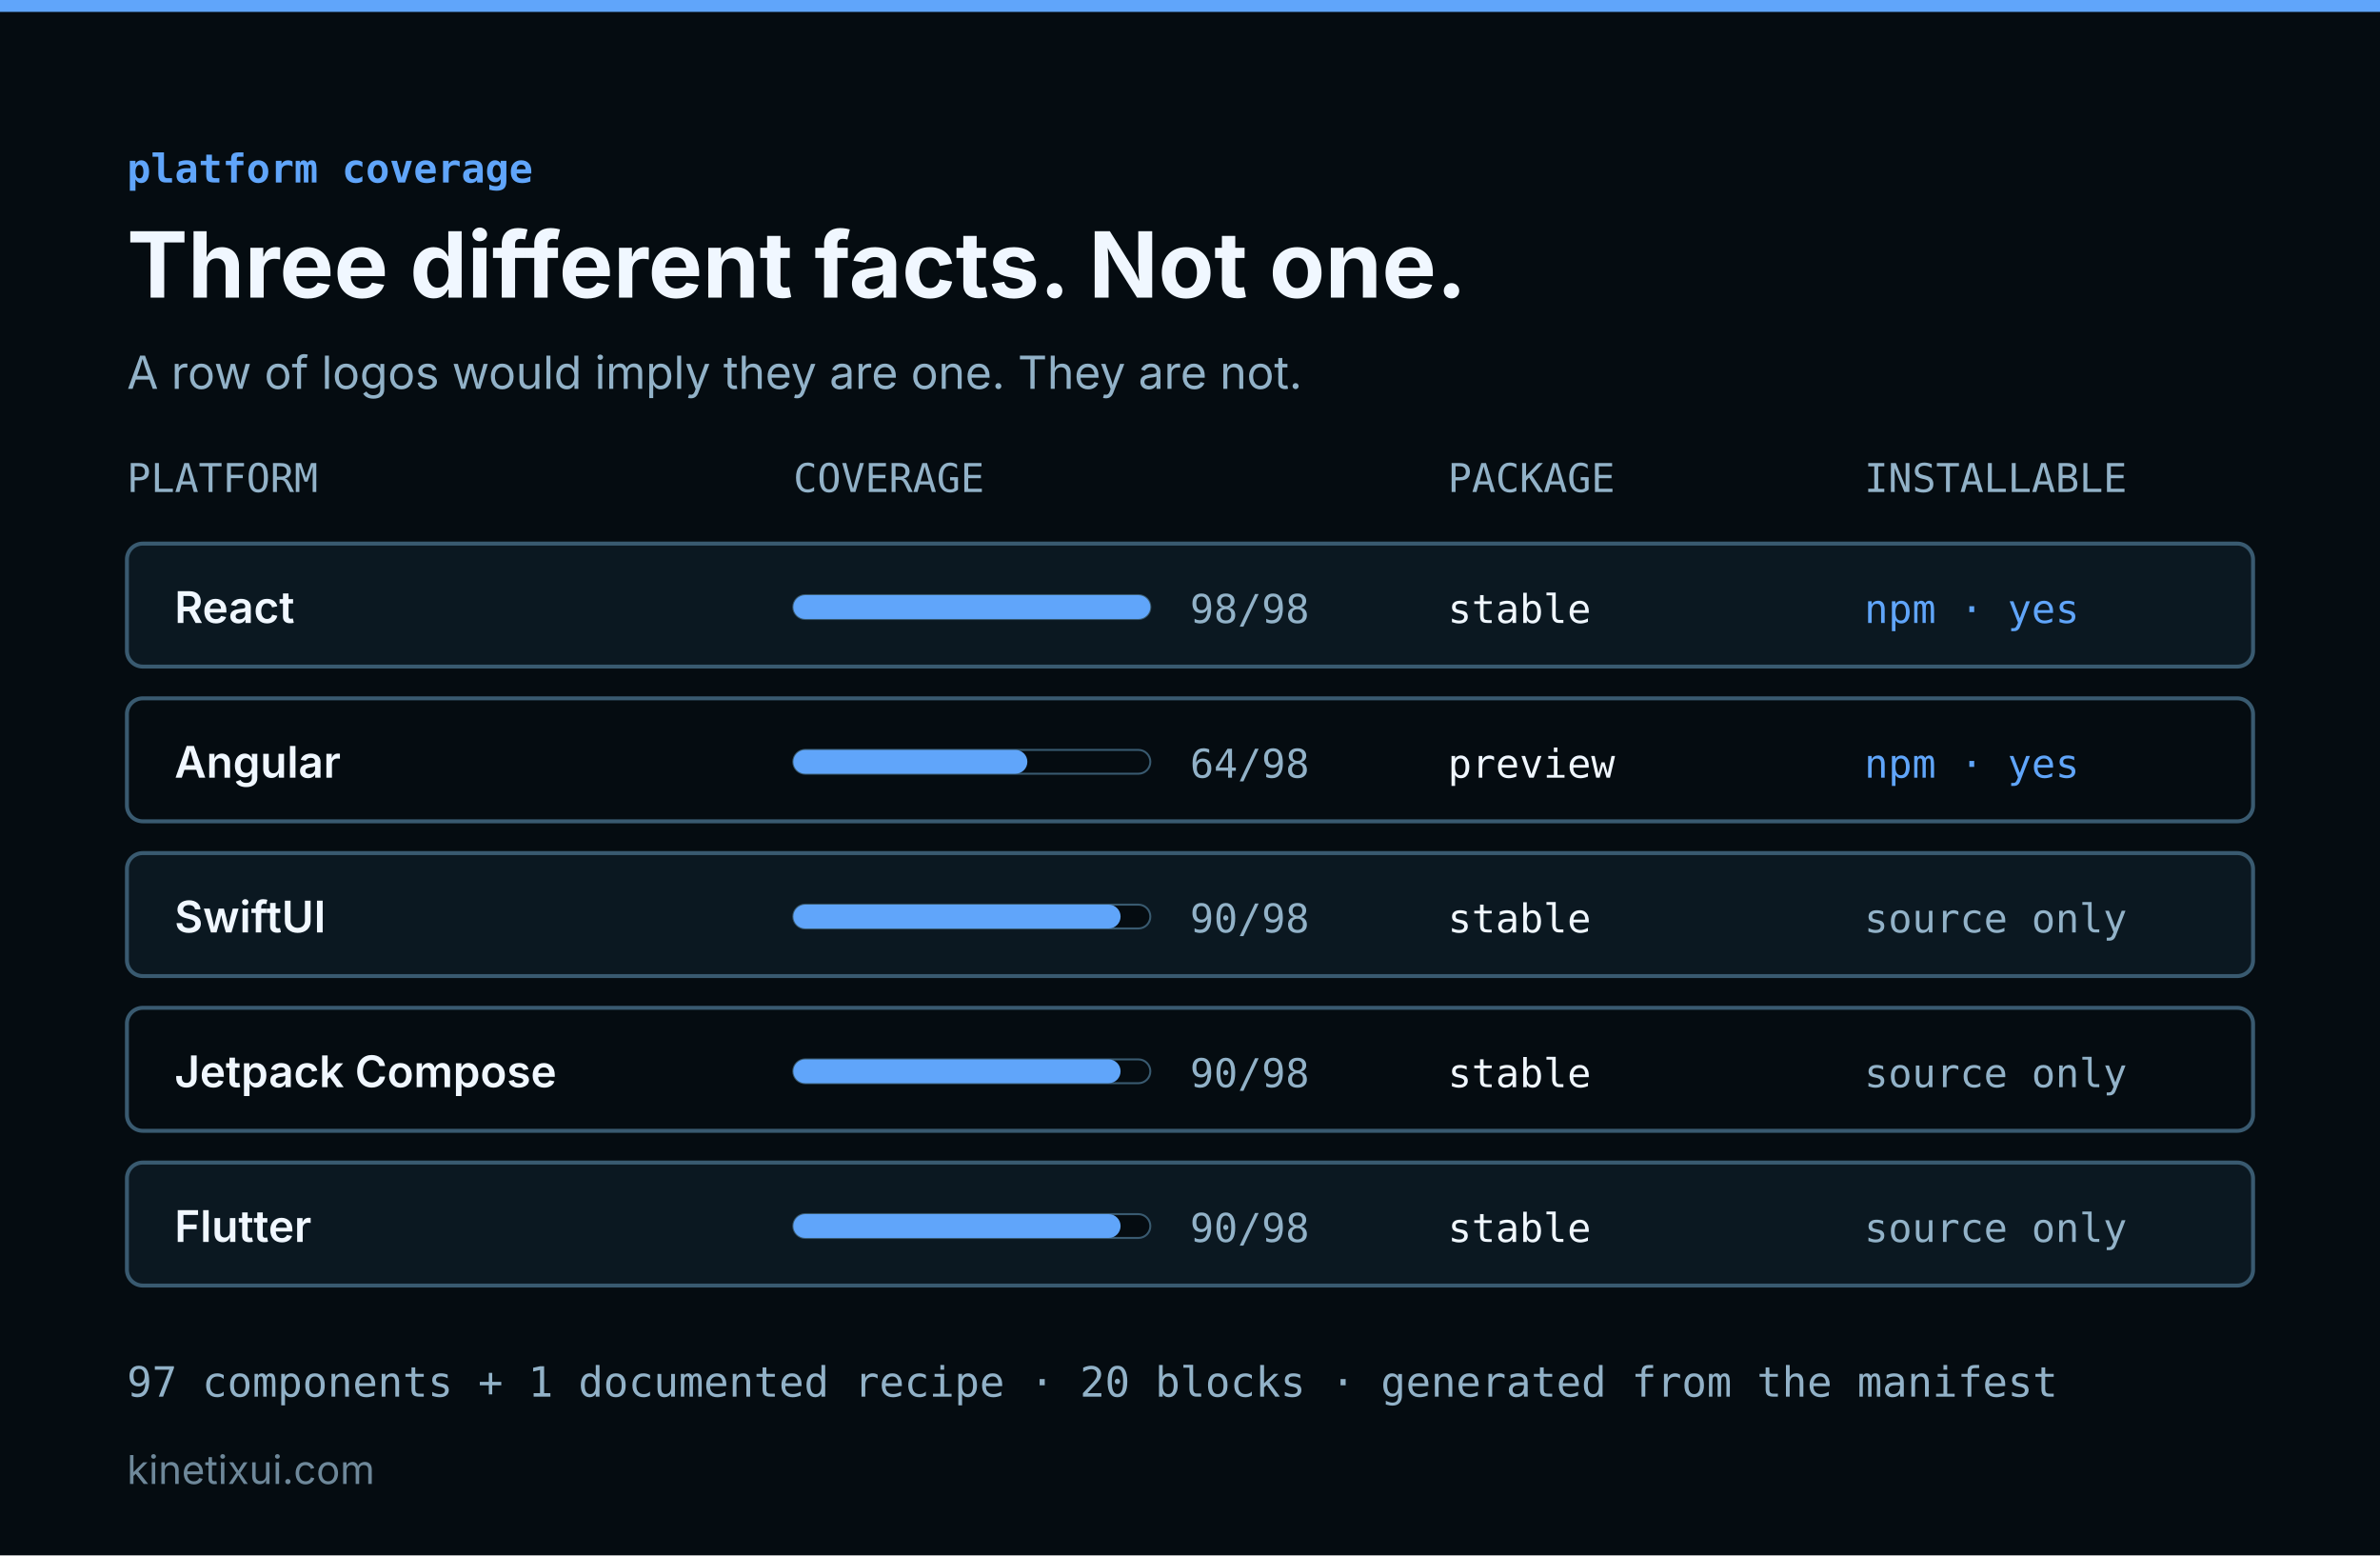
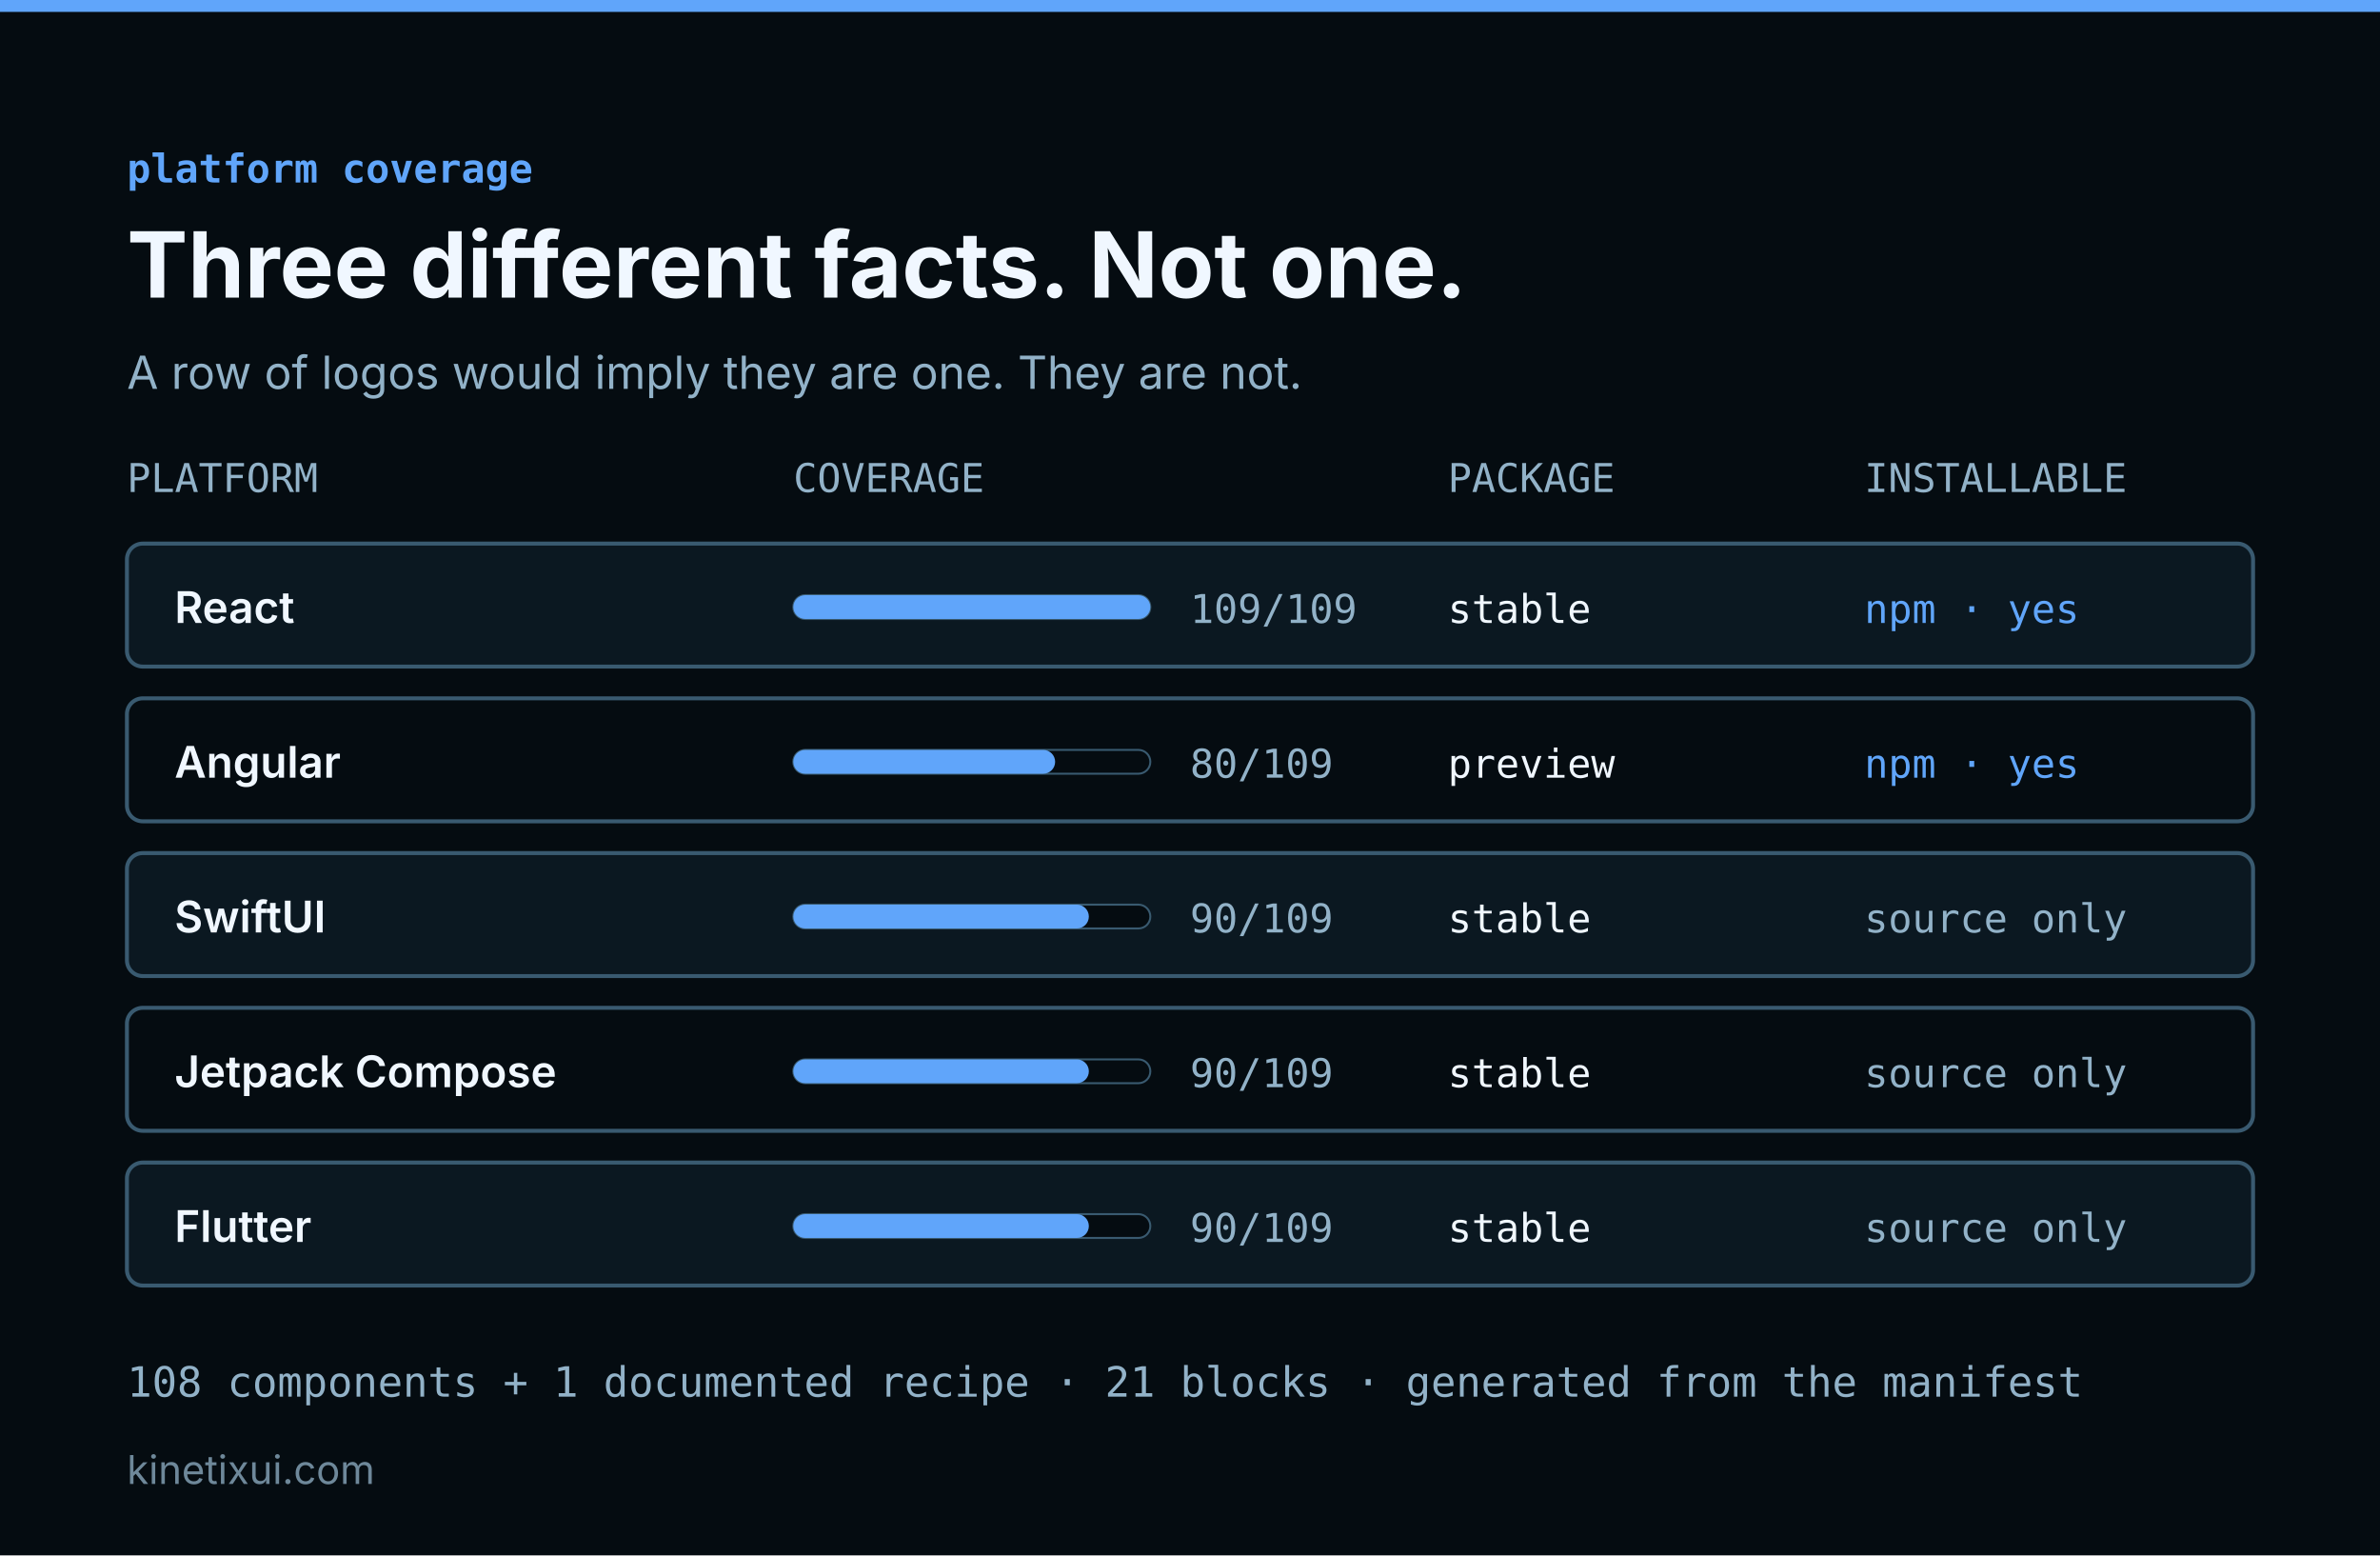
<svg xmlns="http://www.w3.org/2000/svg" width="1200" height="784" viewBox="0 0 1200 784" font-family="Inter, ui-sans-serif, system-ui, sans-serif">
  <rect width="1200" height="784" fill="#050c11" />
  <rect x="0" y="0" width="1200" height="6" fill="#60a5fa" />
  <text x="64" y="92" font-size="20" font-weight="600" fill="#60a5fa" font-family="ui-monospace, SFMono-Regular, Menlo, monospace" text-anchor="start" opacity="1">platform coverage</text>
  <text x="64" y="150" font-size="46" font-weight="700" fill="#f0f7ff" font-family="Inter, ui-sans-serif, system-ui, sans-serif" text-anchor="start" opacity="1">Three different facts. Not one.</text>
  <text x="64" y="196" font-size="23" font-weight="400" fill="#92b2c8" font-family="Inter, ui-sans-serif, system-ui, sans-serif" text-anchor="start" opacity="1">A row of logos would imply they are one. They are not.</text>
  <text x="64" y="248" font-size="20" font-weight="400" fill="#92b2c8" font-family="ui-monospace, SFMono-Regular, Menlo, monospace" text-anchor="start" opacity="1">PLATFORM</text>
  <text x="400" y="248" font-size="20" font-weight="400" fill="#92b2c8" font-family="ui-monospace, SFMono-Regular, Menlo, monospace" text-anchor="start" opacity="1">COVERAGE</text>
  <text x="730" y="248" font-size="20" font-weight="400" fill="#92b2c8" font-family="ui-monospace, SFMono-Regular, Menlo, monospace" text-anchor="start" opacity="1">PACKAGE</text>
  <text x="940" y="248" font-size="20" font-weight="400" fill="#92b2c8" font-family="ui-monospace, SFMono-Regular, Menlo, monospace" text-anchor="start" opacity="1">INSTALLABLE</text>
  <rect x="64" y="274" width="1072" height="62" rx="8" fill="#0b1821" stroke="#395a70" stroke-width="2" opacity="1" />
  <text x="88" y="314" font-size="22" font-weight="600" fill="#f0f7ff" font-family="Inter, ui-sans-serif, system-ui, sans-serif" text-anchor="start" opacity="1">React</text>
  <rect x="400" y="300" width="180" height="12" rx="6" fill="#050c11" stroke="#395a70" />
  <rect x="400" y="300" width="180" height="12" rx="6" fill="#60a5fa" />
-   <text x="600" y="314" font-size="20" font-weight="400" fill="#92b2c8" font-family="ui-monospace, SFMono-Regular, Menlo, monospace" text-anchor="start" opacity="1">98/98</text>
+   <text x="600" y="314" font-size="20" font-weight="400" fill="#92b2c8" font-family="ui-monospace, SFMono-Regular, Menlo, monospace" text-anchor="start" opacity="1">109/109</text>
  <text x="730" y="314" font-size="20" font-weight="400" fill="#f0f7ff" font-family="ui-monospace, SFMono-Regular, Menlo, monospace" text-anchor="start" opacity="1">stable</text>
  <text x="940" y="314" font-size="20" font-weight="400" fill="#60a5fa" font-family="ui-monospace, SFMono-Regular, Menlo, monospace" text-anchor="start" opacity="1">npm · yes</text>
  <rect x="64" y="352" width="1072" height="62" rx="8" fill="#050c11" stroke="#395a70" stroke-width="2" opacity="1" />
  <text x="88" y="392" font-size="22" font-weight="600" fill="#f0f7ff" font-family="Inter, ui-sans-serif, system-ui, sans-serif" text-anchor="start" opacity="1">Angular</text>
  <rect x="400" y="378" width="180" height="12" rx="6" fill="#050c11" stroke="#395a70" />
-   <rect x="400" y="378" width="118" height="12" rx="6" fill="#60a5fa" />
-   <text x="600" y="392" font-size="20" font-weight="400" fill="#92b2c8" font-family="ui-monospace, SFMono-Regular, Menlo, monospace" text-anchor="start" opacity="1">64/98</text>
+   <rect x="400" y="378" width="132" height="12" rx="6" fill="#60a5fa" />
+   <text x="600" y="392" font-size="20" font-weight="400" fill="#92b2c8" font-family="ui-monospace, SFMono-Regular, Menlo, monospace" text-anchor="start" opacity="1">80/109</text>
  <text x="730" y="392" font-size="20" font-weight="400" fill="#f0f7ff" font-family="ui-monospace, SFMono-Regular, Menlo, monospace" text-anchor="start" opacity="1">preview</text>
  <text x="940" y="392" font-size="20" font-weight="400" fill="#60a5fa" font-family="ui-monospace, SFMono-Regular, Menlo, monospace" text-anchor="start" opacity="1">npm · yes</text>
  <rect x="64" y="430" width="1072" height="62" rx="8" fill="#0b1821" stroke="#395a70" stroke-width="2" opacity="1" />
  <text x="88" y="470" font-size="22" font-weight="600" fill="#f0f7ff" font-family="Inter, ui-sans-serif, system-ui, sans-serif" text-anchor="start" opacity="1">SwiftUI</text>
  <rect x="400" y="456" width="180" height="12" rx="6" fill="#050c11" stroke="#395a70" />
-   <rect x="400" y="456" width="165" height="12" rx="6" fill="#60a5fa" />
-   <text x="600" y="470" font-size="20" font-weight="400" fill="#92b2c8" font-family="ui-monospace, SFMono-Regular, Menlo, monospace" text-anchor="start" opacity="1">90/98</text>
+   <rect x="400" y="456" width="149" height="12" rx="6" fill="#60a5fa" />
+   <text x="600" y="470" font-size="20" font-weight="400" fill="#92b2c8" font-family="ui-monospace, SFMono-Regular, Menlo, monospace" text-anchor="start" opacity="1">90/109</text>
  <text x="730" y="470" font-size="20" font-weight="400" fill="#f0f7ff" font-family="ui-monospace, SFMono-Regular, Menlo, monospace" text-anchor="start" opacity="1">stable</text>
  <text x="940" y="470" font-size="20" font-weight="400" fill="#92b2c8" font-family="ui-monospace, SFMono-Regular, Menlo, monospace" text-anchor="start" opacity="1">source only</text>
  <rect x="64" y="508" width="1072" height="62" rx="8" fill="#050c11" stroke="#395a70" stroke-width="2" opacity="1" />
  <text x="88" y="548" font-size="22" font-weight="600" fill="#f0f7ff" font-family="Inter, ui-sans-serif, system-ui, sans-serif" text-anchor="start" opacity="1">Jetpack Compose</text>
  <rect x="400" y="534" width="180" height="12" rx="6" fill="#050c11" stroke="#395a70" />
-   <rect x="400" y="534" width="165" height="12" rx="6" fill="#60a5fa" />
-   <text x="600" y="548" font-size="20" font-weight="400" fill="#92b2c8" font-family="ui-monospace, SFMono-Regular, Menlo, monospace" text-anchor="start" opacity="1">90/98</text>
+   <rect x="400" y="534" width="149" height="12" rx="6" fill="#60a5fa" />
+   <text x="600" y="548" font-size="20" font-weight="400" fill="#92b2c8" font-family="ui-monospace, SFMono-Regular, Menlo, monospace" text-anchor="start" opacity="1">90/109</text>
  <text x="730" y="548" font-size="20" font-weight="400" fill="#f0f7ff" font-family="ui-monospace, SFMono-Regular, Menlo, monospace" text-anchor="start" opacity="1">stable</text>
  <text x="940" y="548" font-size="20" font-weight="400" fill="#92b2c8" font-family="ui-monospace, SFMono-Regular, Menlo, monospace" text-anchor="start" opacity="1">source only</text>
  <rect x="64" y="586" width="1072" height="62" rx="8" fill="#0b1821" stroke="#395a70" stroke-width="2" opacity="1" />
  <text x="88" y="626" font-size="22" font-weight="600" fill="#f0f7ff" font-family="Inter, ui-sans-serif, system-ui, sans-serif" text-anchor="start" opacity="1">Flutter</text>
  <rect x="400" y="612" width="180" height="12" rx="6" fill="#050c11" stroke="#395a70" />
-   <rect x="400" y="612" width="165" height="12" rx="6" fill="#60a5fa" />
-   <text x="600" y="626" font-size="20" font-weight="400" fill="#92b2c8" font-family="ui-monospace, SFMono-Regular, Menlo, monospace" text-anchor="start" opacity="1">90/98</text>
+   <rect x="400" y="612" width="149" height="12" rx="6" fill="#60a5fa" />
+   <text x="600" y="626" font-size="20" font-weight="400" fill="#92b2c8" font-family="ui-monospace, SFMono-Regular, Menlo, monospace" text-anchor="start" opacity="1">90/109</text>
  <text x="730" y="626" font-size="20" font-weight="400" fill="#f0f7ff" font-family="ui-monospace, SFMono-Regular, Menlo, monospace" text-anchor="start" opacity="1">stable</text>
  <text x="940" y="626" font-size="20" font-weight="400" fill="#92b2c8" font-family="ui-monospace, SFMono-Regular, Menlo, monospace" text-anchor="start" opacity="1">source only</text>
-   <text x="64" y="704" font-size="21" font-weight="400" fill="#92b2c8" font-family="ui-monospace, SFMono-Regular, Menlo, monospace" text-anchor="start" opacity="1">97 components + 1 documented recipe · 20 blocks · generated from the manifest</text>
+   <text x="64" y="704" font-size="21" font-weight="400" fill="#92b2c8" font-family="ui-monospace, SFMono-Regular, Menlo, monospace" text-anchor="start" opacity="1">108 components + 1 documented recipe · 21 blocks · generated from the manifest</text>
  <text x="64" y="748" font-size="20" fill="#92b2c8" opacity="0.75">kinetixui.com</text>
</svg>
